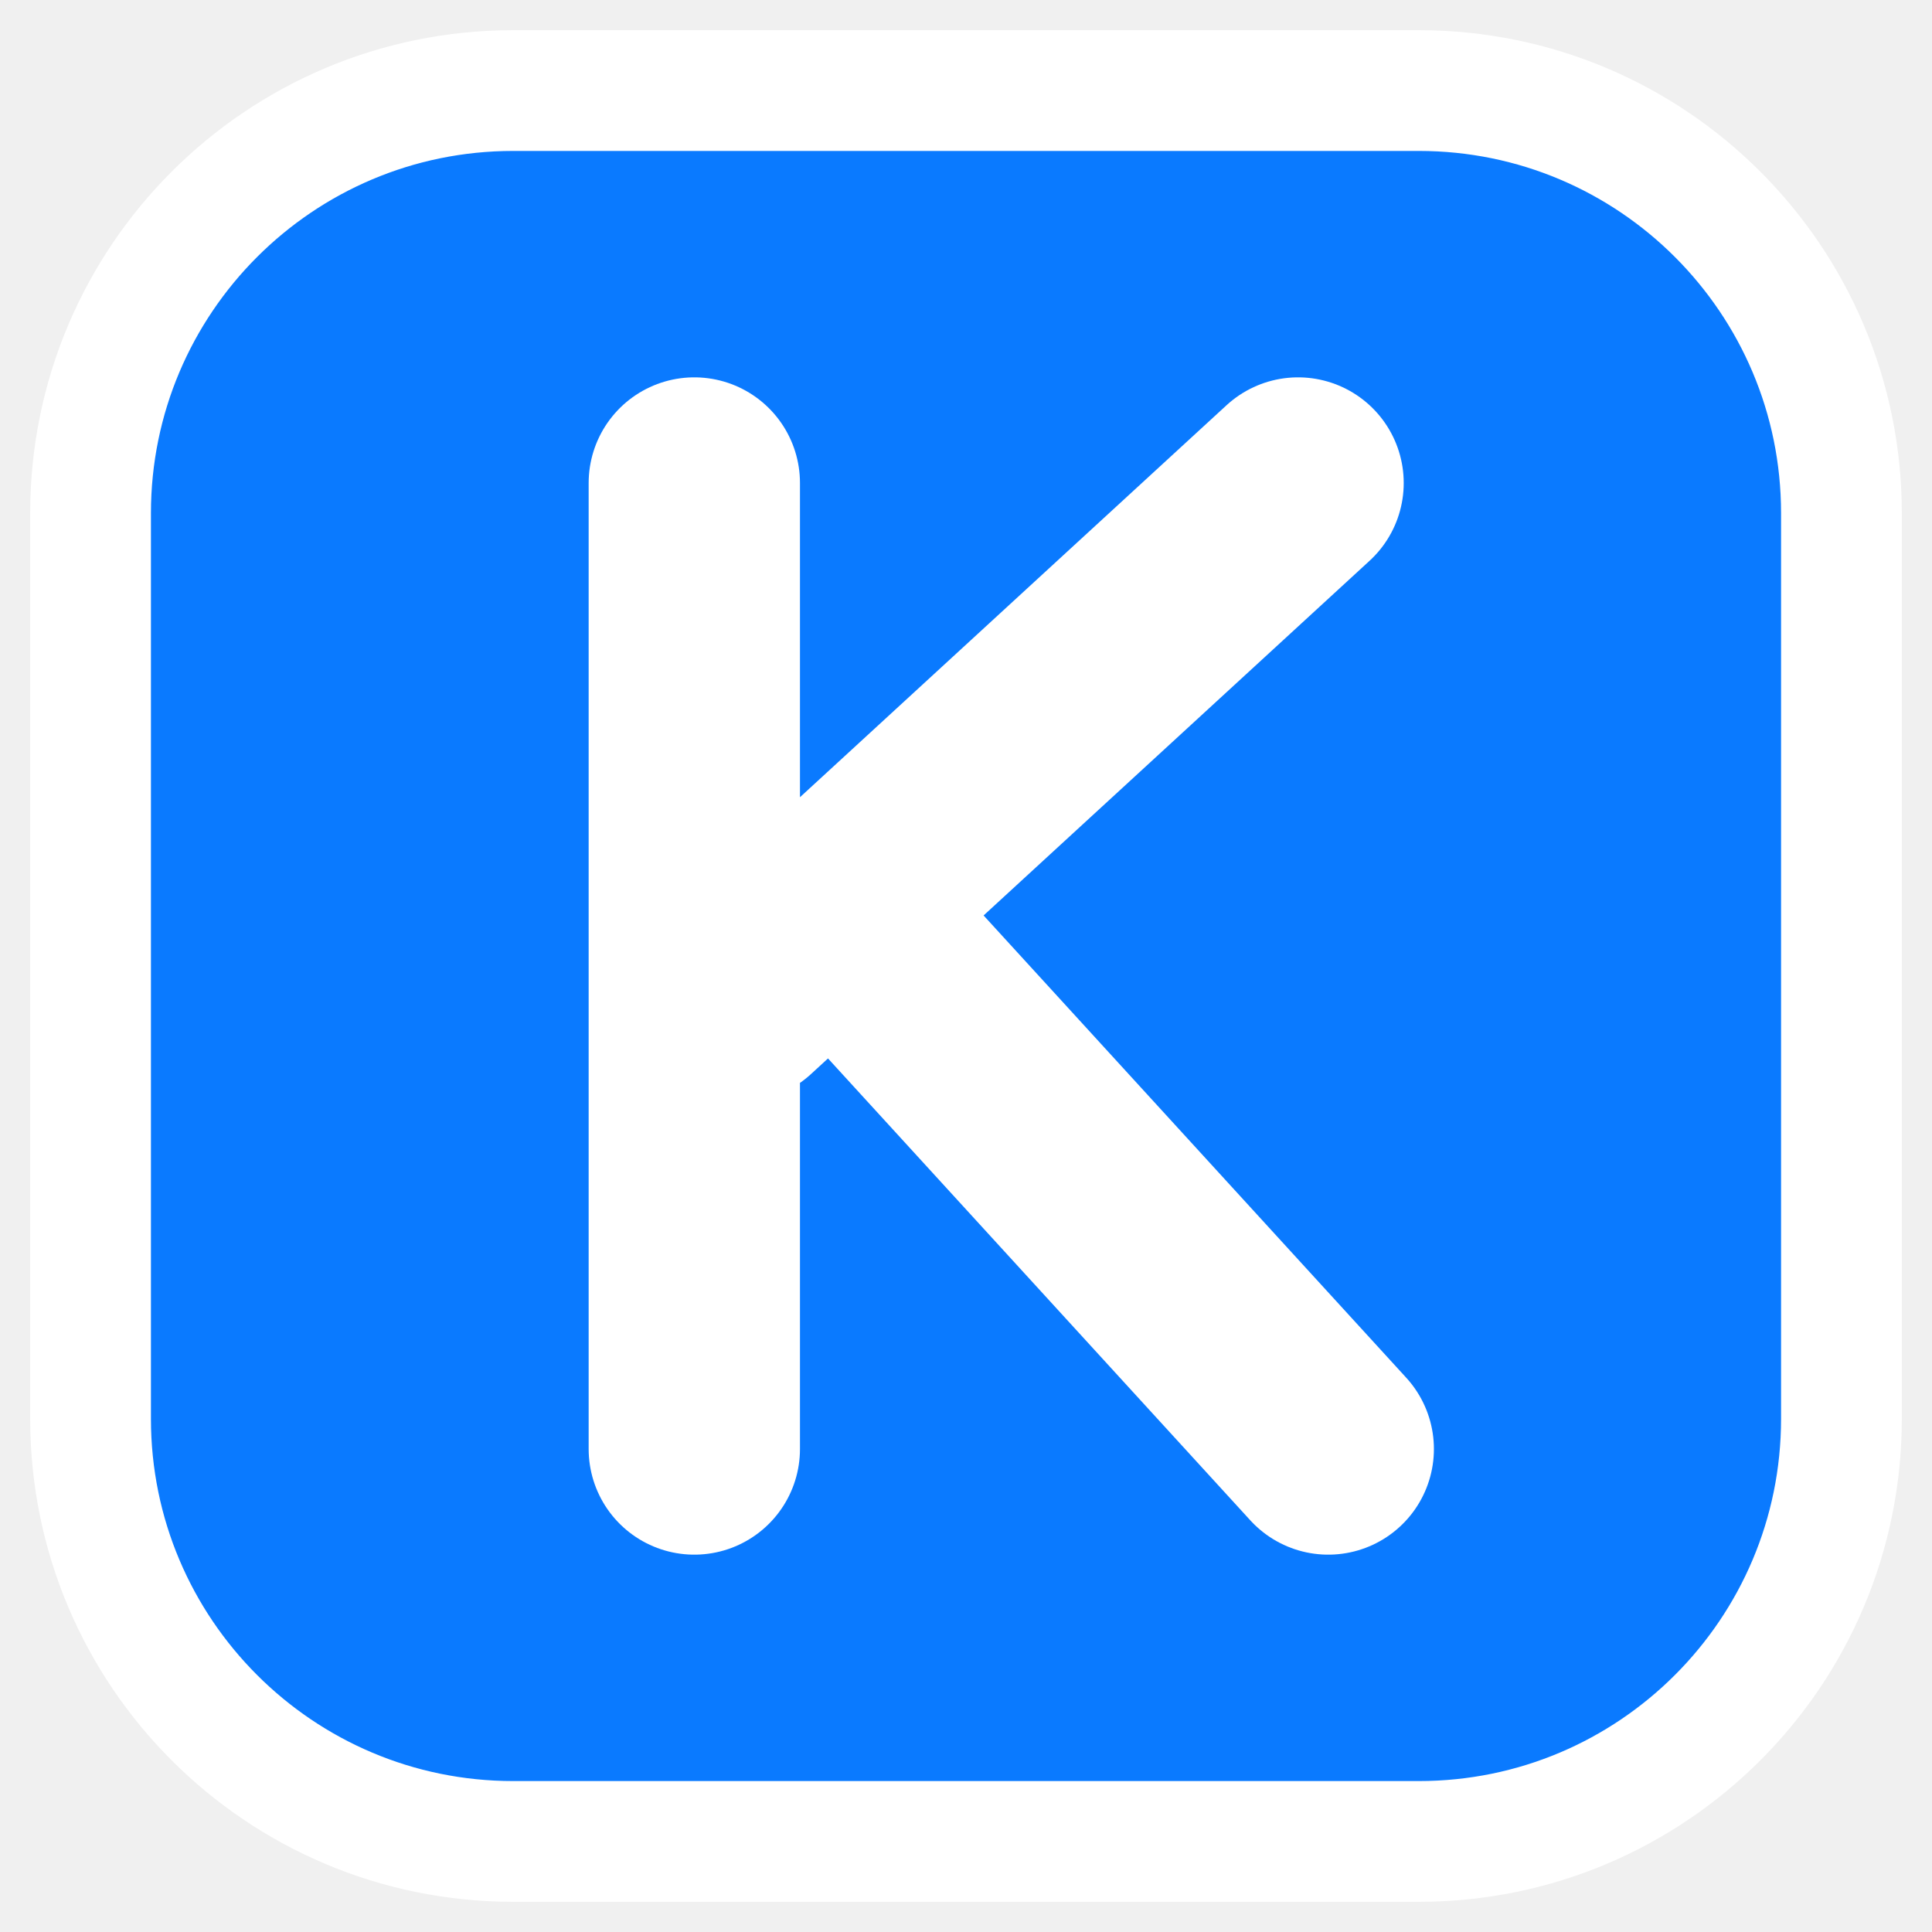
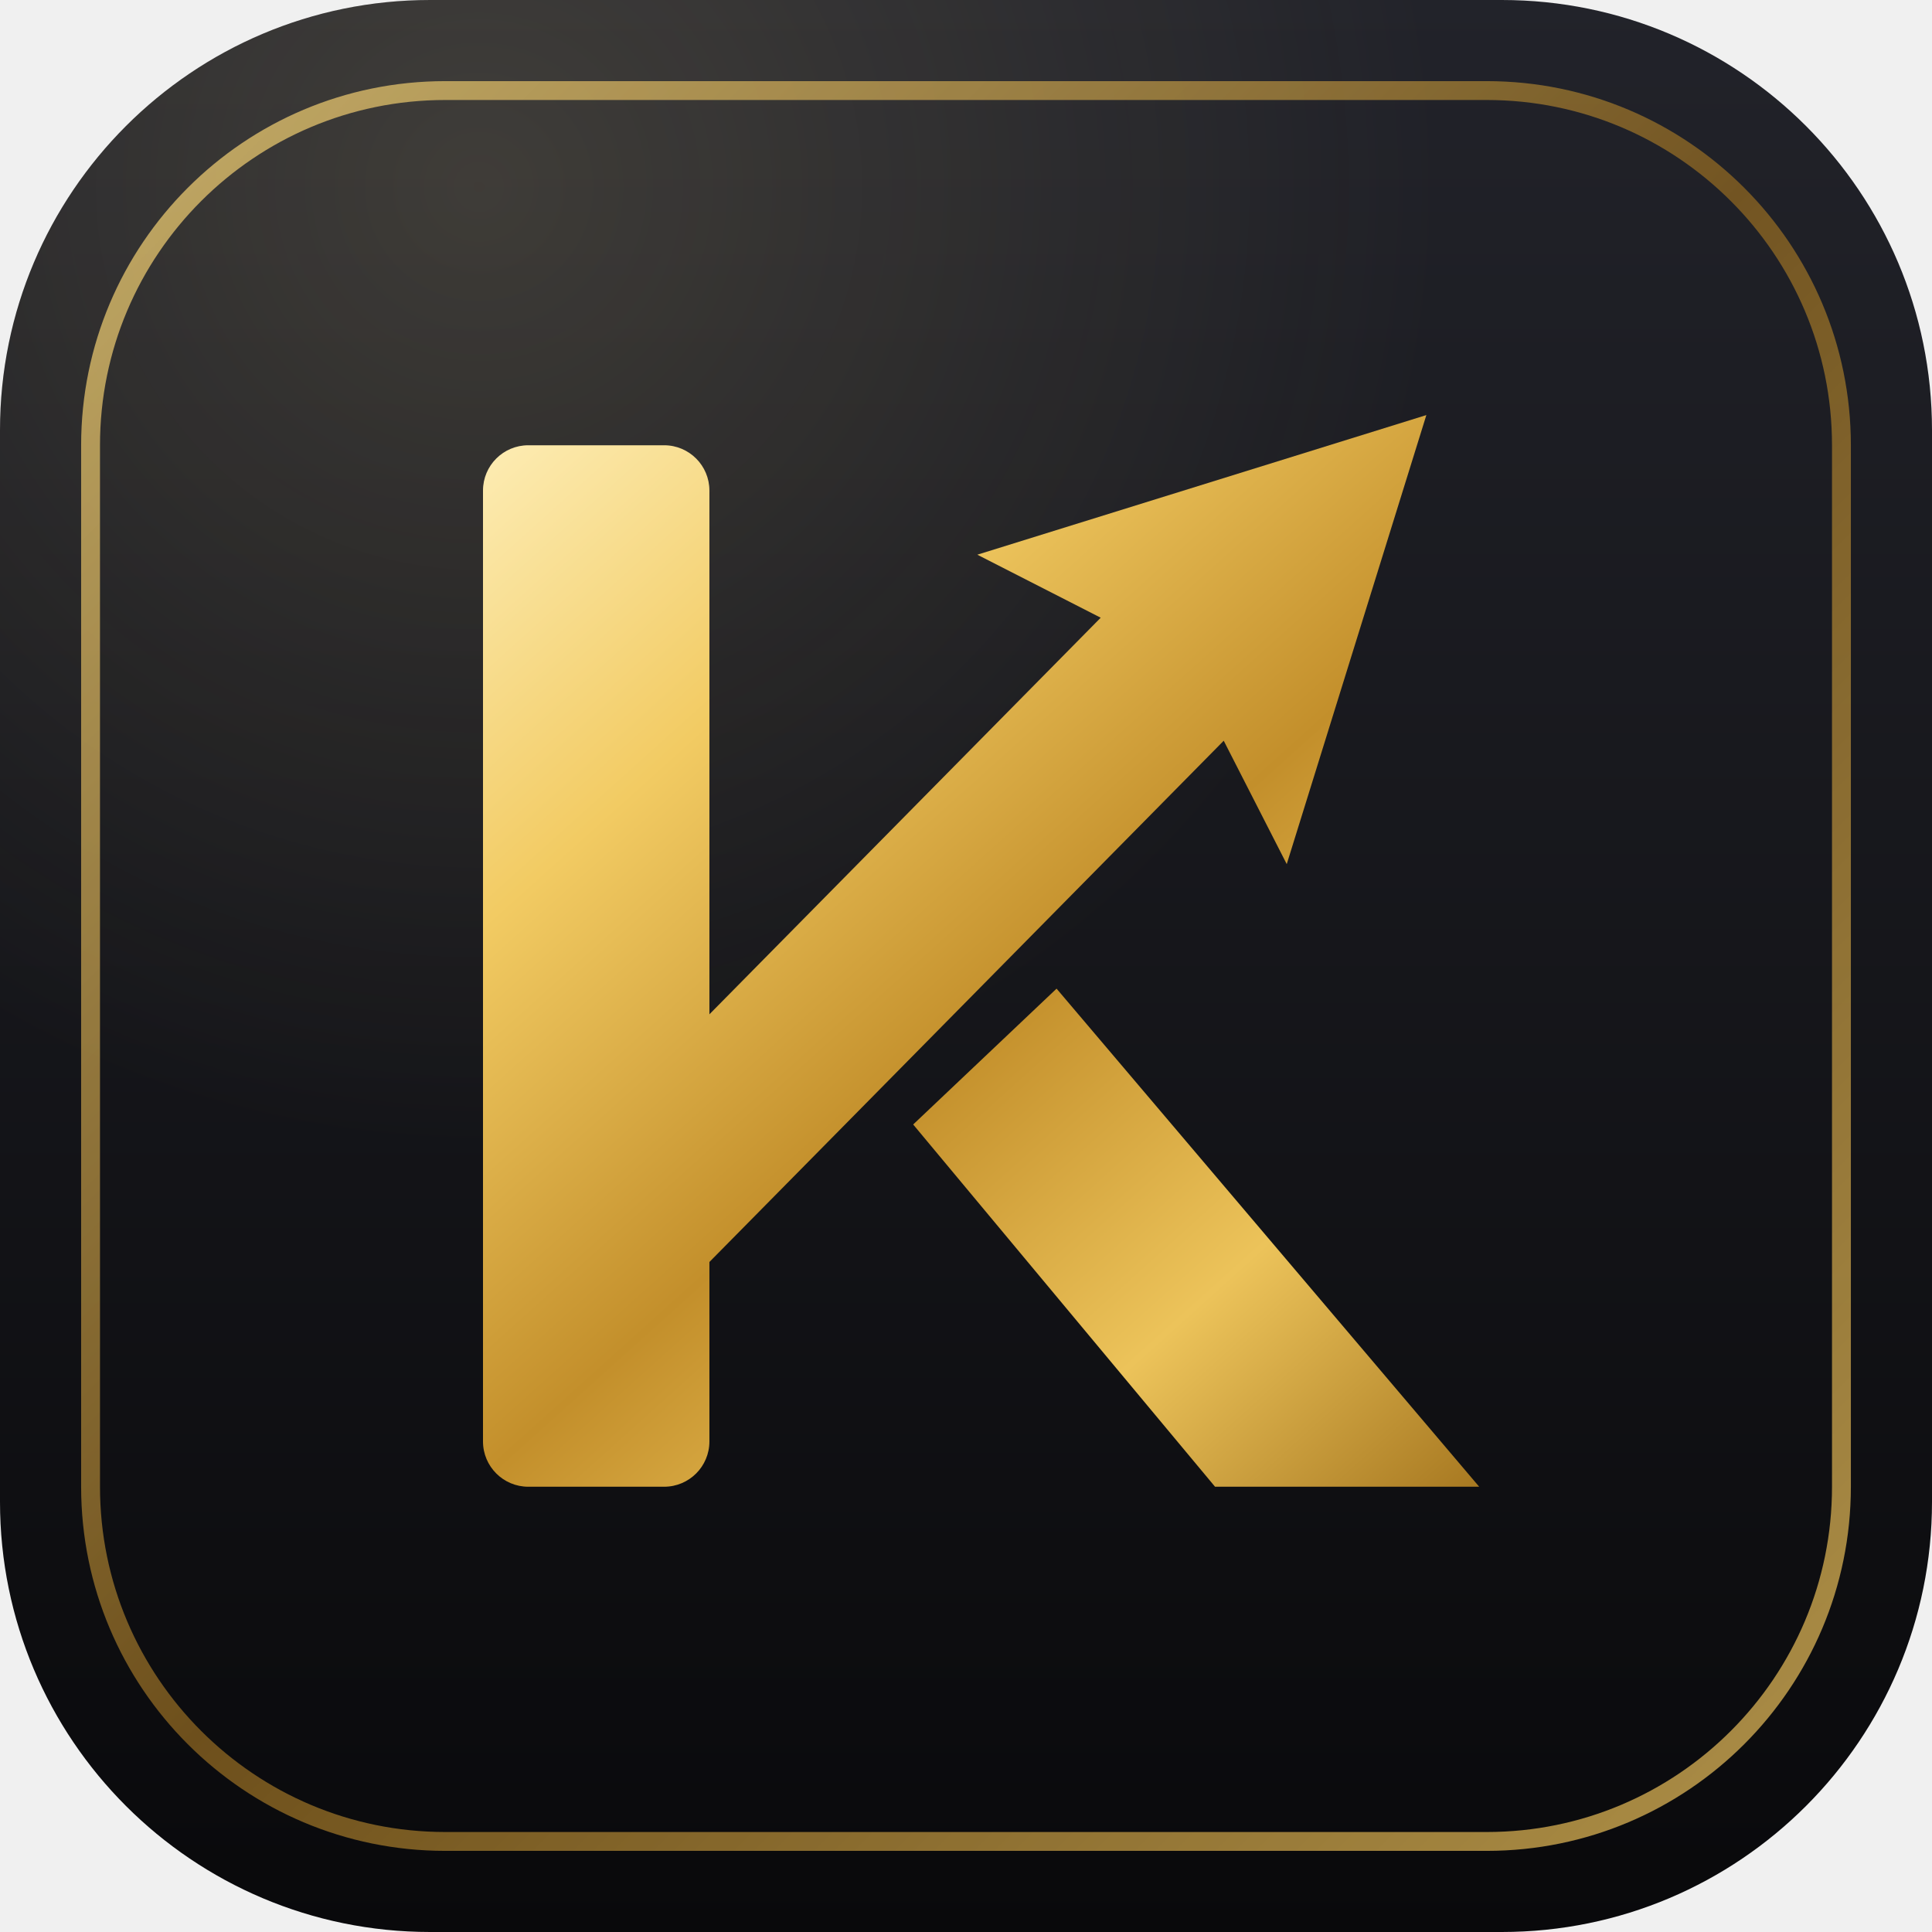
- <svg xmlns="http://www.w3.org/2000/svg" width="64" height="64" viewBox="0 0 64 64">
-   <rect x="3" y="3" width="58" height="58" rx="14" fill="#0a7aff" stroke="#fff" stroke-width="4" />
-   <path d="M23 16v32M43 16L24.5 33M28 30.5L44 48" fill="none" stroke="#fff" stroke-width="7" stroke-linecap="round" stroke-linejoin="round" />
+ <svg xmlns="http://www.w3.org/2000/svg" width="512" height="512" viewBox="0 0 512 512">
+   <defs>
+     <linearGradient id="bg" x1="0" y1="0" x2="0" y2="1">
+       <stop offset="0" stop-color="#22232a" />
+       <stop offset="1" stop-color="#09090b" />
+     </linearGradient>
+     <radialGradient id="sheen" cx="0.25" cy="0.1" r="0.9">
+       <stop offset="0" stop-color="#ffe7a0" stop-opacity="0.14" />
+       <stop offset="0.55" stop-color="#ffe7a0" stop-opacity="0" />
+     </radialGradient>
+     <linearGradient id="au" gradientUnits="userSpaceOnUse" x1="130" y1="100" x2="400" y2="400">
+       <stop offset="0" stop-color="#fff3c4" />
+       <stop offset="0.28" stop-color="#f2cb63" />
+       <stop offset="0.55" stop-color="#c38f2b" />
+       <stop offset="0.78" stop-color="#ecc35a" />
+       <stop offset="1" stop-color="#a5761f" />
+     </linearGradient>
+     <linearGradient id="rim" x1="0" y1="0" x2="1" y2="1">
+       <stop offset="0" stop-color="#f4d47a" />
+       <stop offset="0.5" stop-color="#8e6620" />
+       <stop offset="1" stop-color="#e5bd5c" />
+     </linearGradient>
+   </defs>
+   <rect width="512" height="512" rx="114" fill="url(#bg)" />
+   <rect width="512" height="512" rx="114" fill="url(#sheen)" />
+   <rect x="24" y="24" width="464" height="464" rx="94" fill="none" stroke="url(#rim)" stroke-width="5" opacity="0.75" />
+   <g fill="url(#au)" transform="translate(-10 0)">
+     <rect x="138" y="118" width="60" height="276" rx="12" />
+     <path d="M153.7 313.7 L301.7 163.7 L269 147 L388 110 L351 229 L334.3 196.3 L186.3 346.3 Z" />
+     <path d="M252 298 L290 262 L402 394 L332 394 Z" />
+   </g>
</svg>
